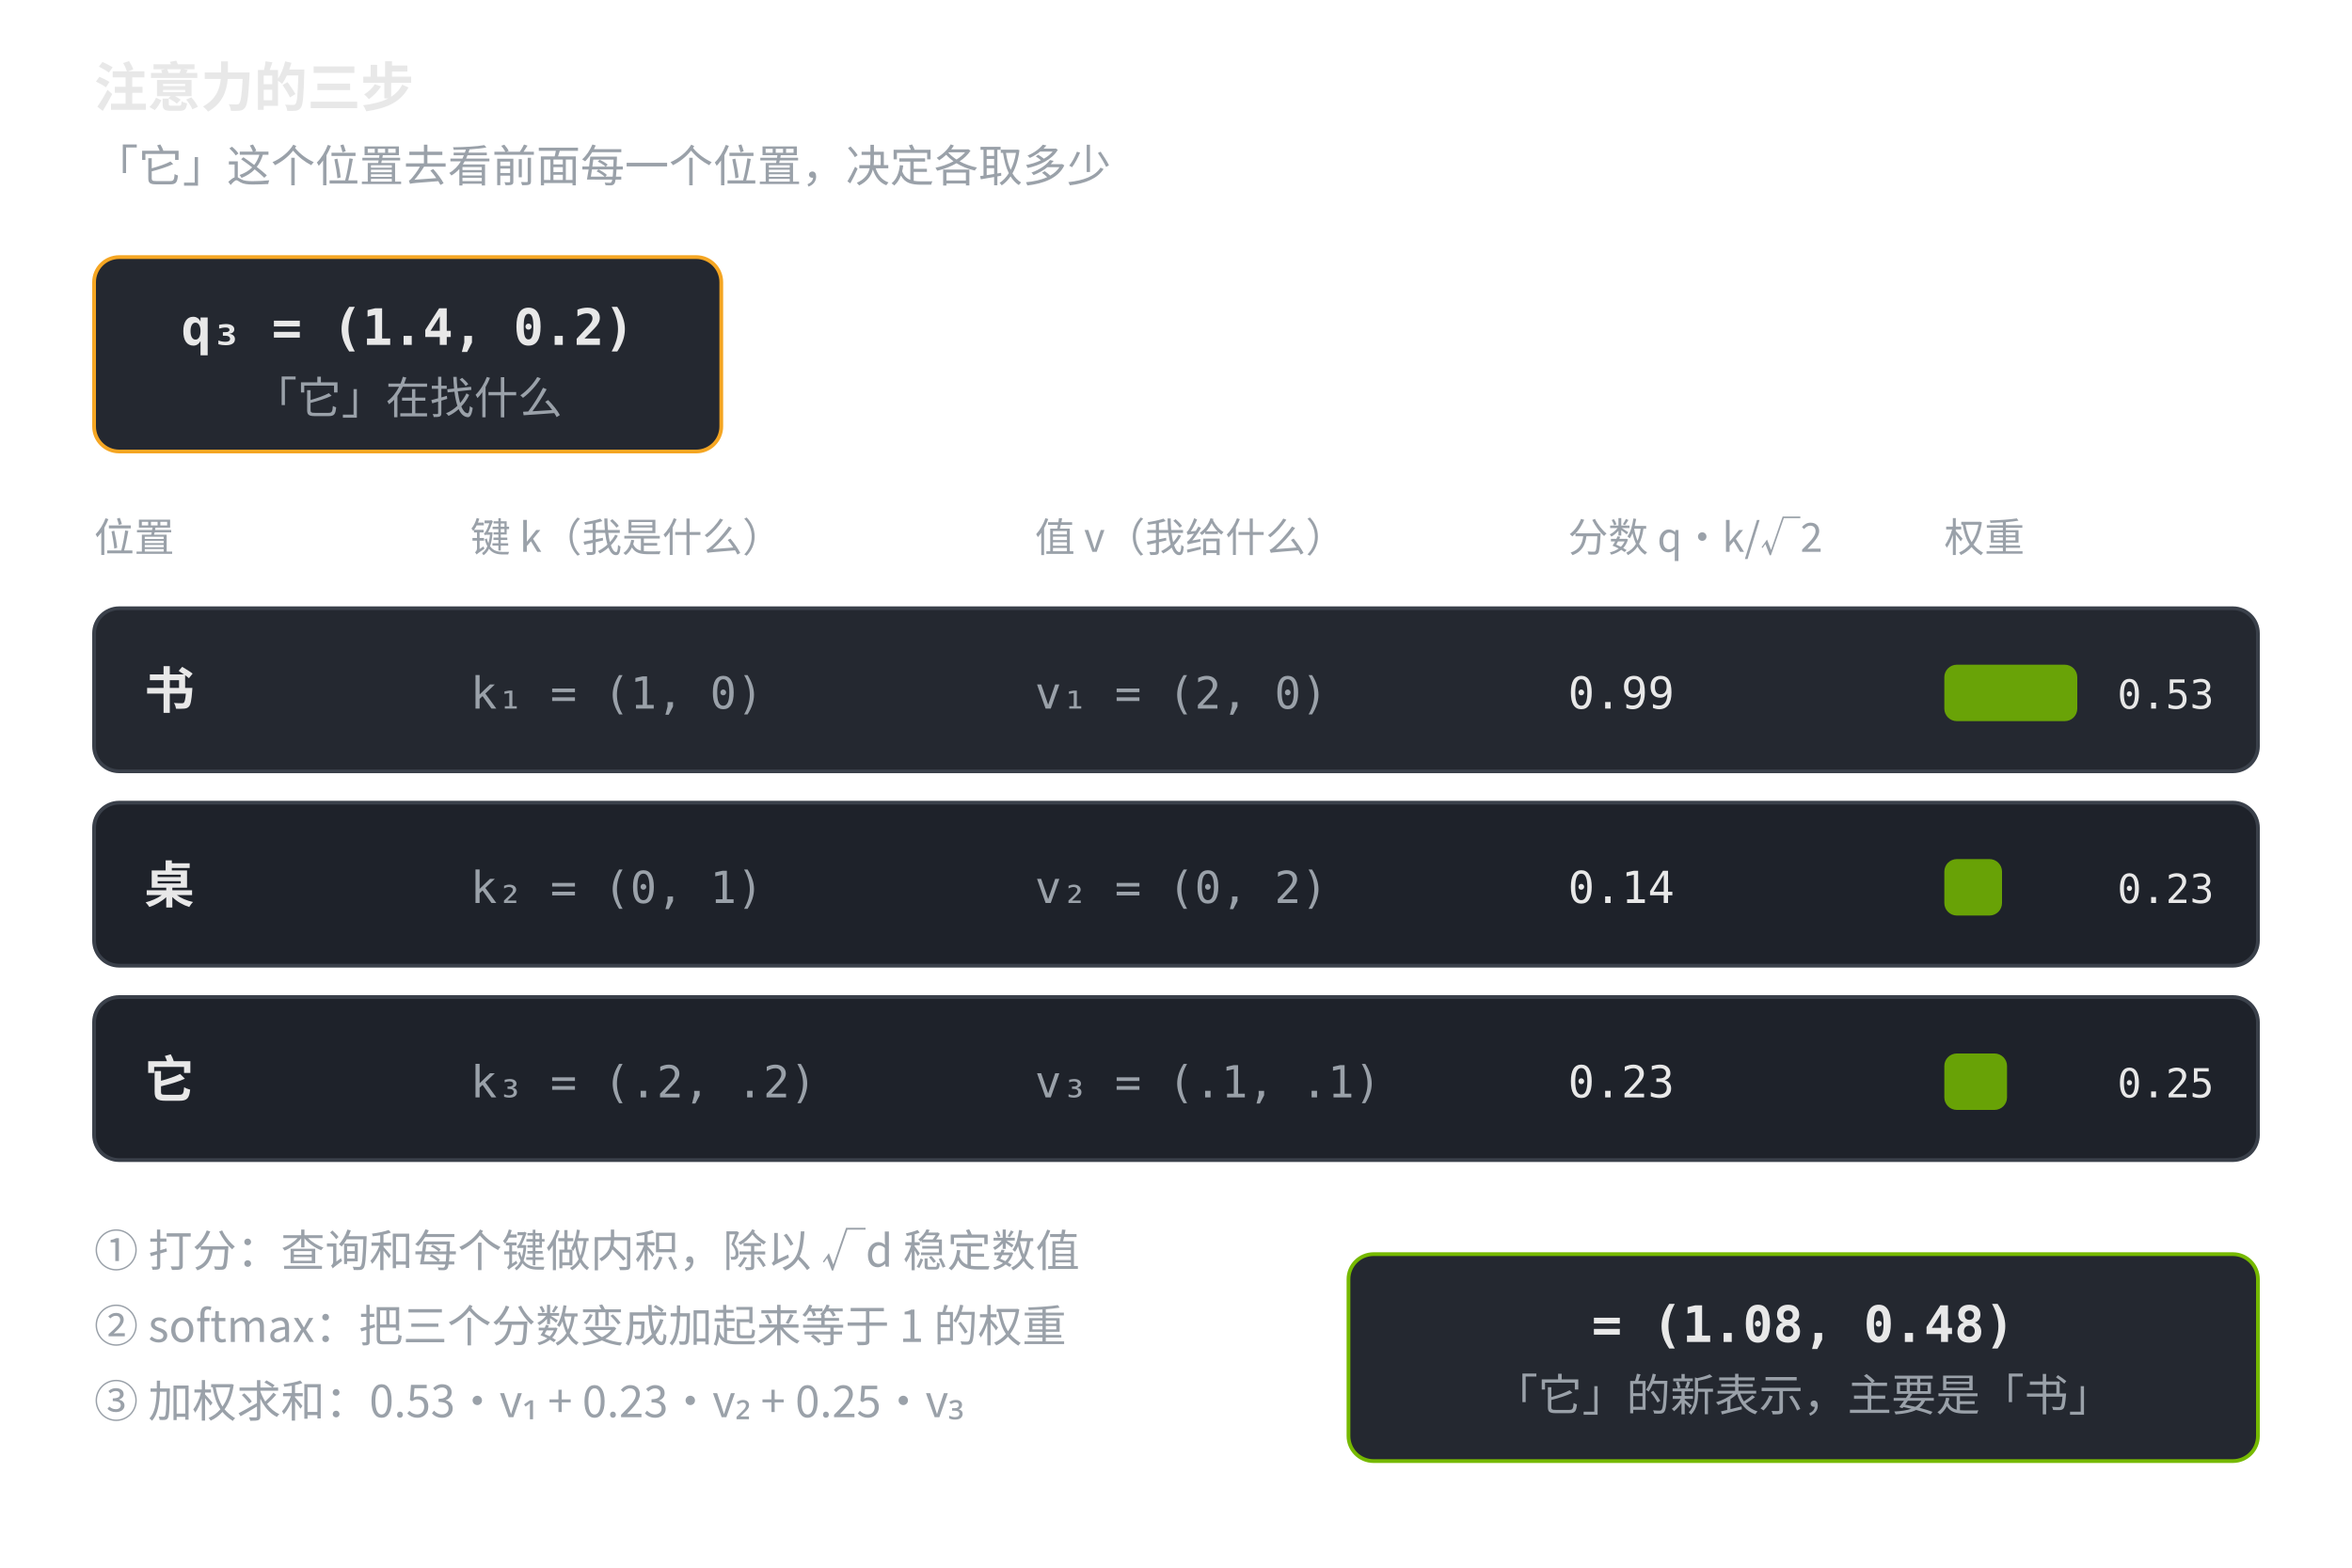
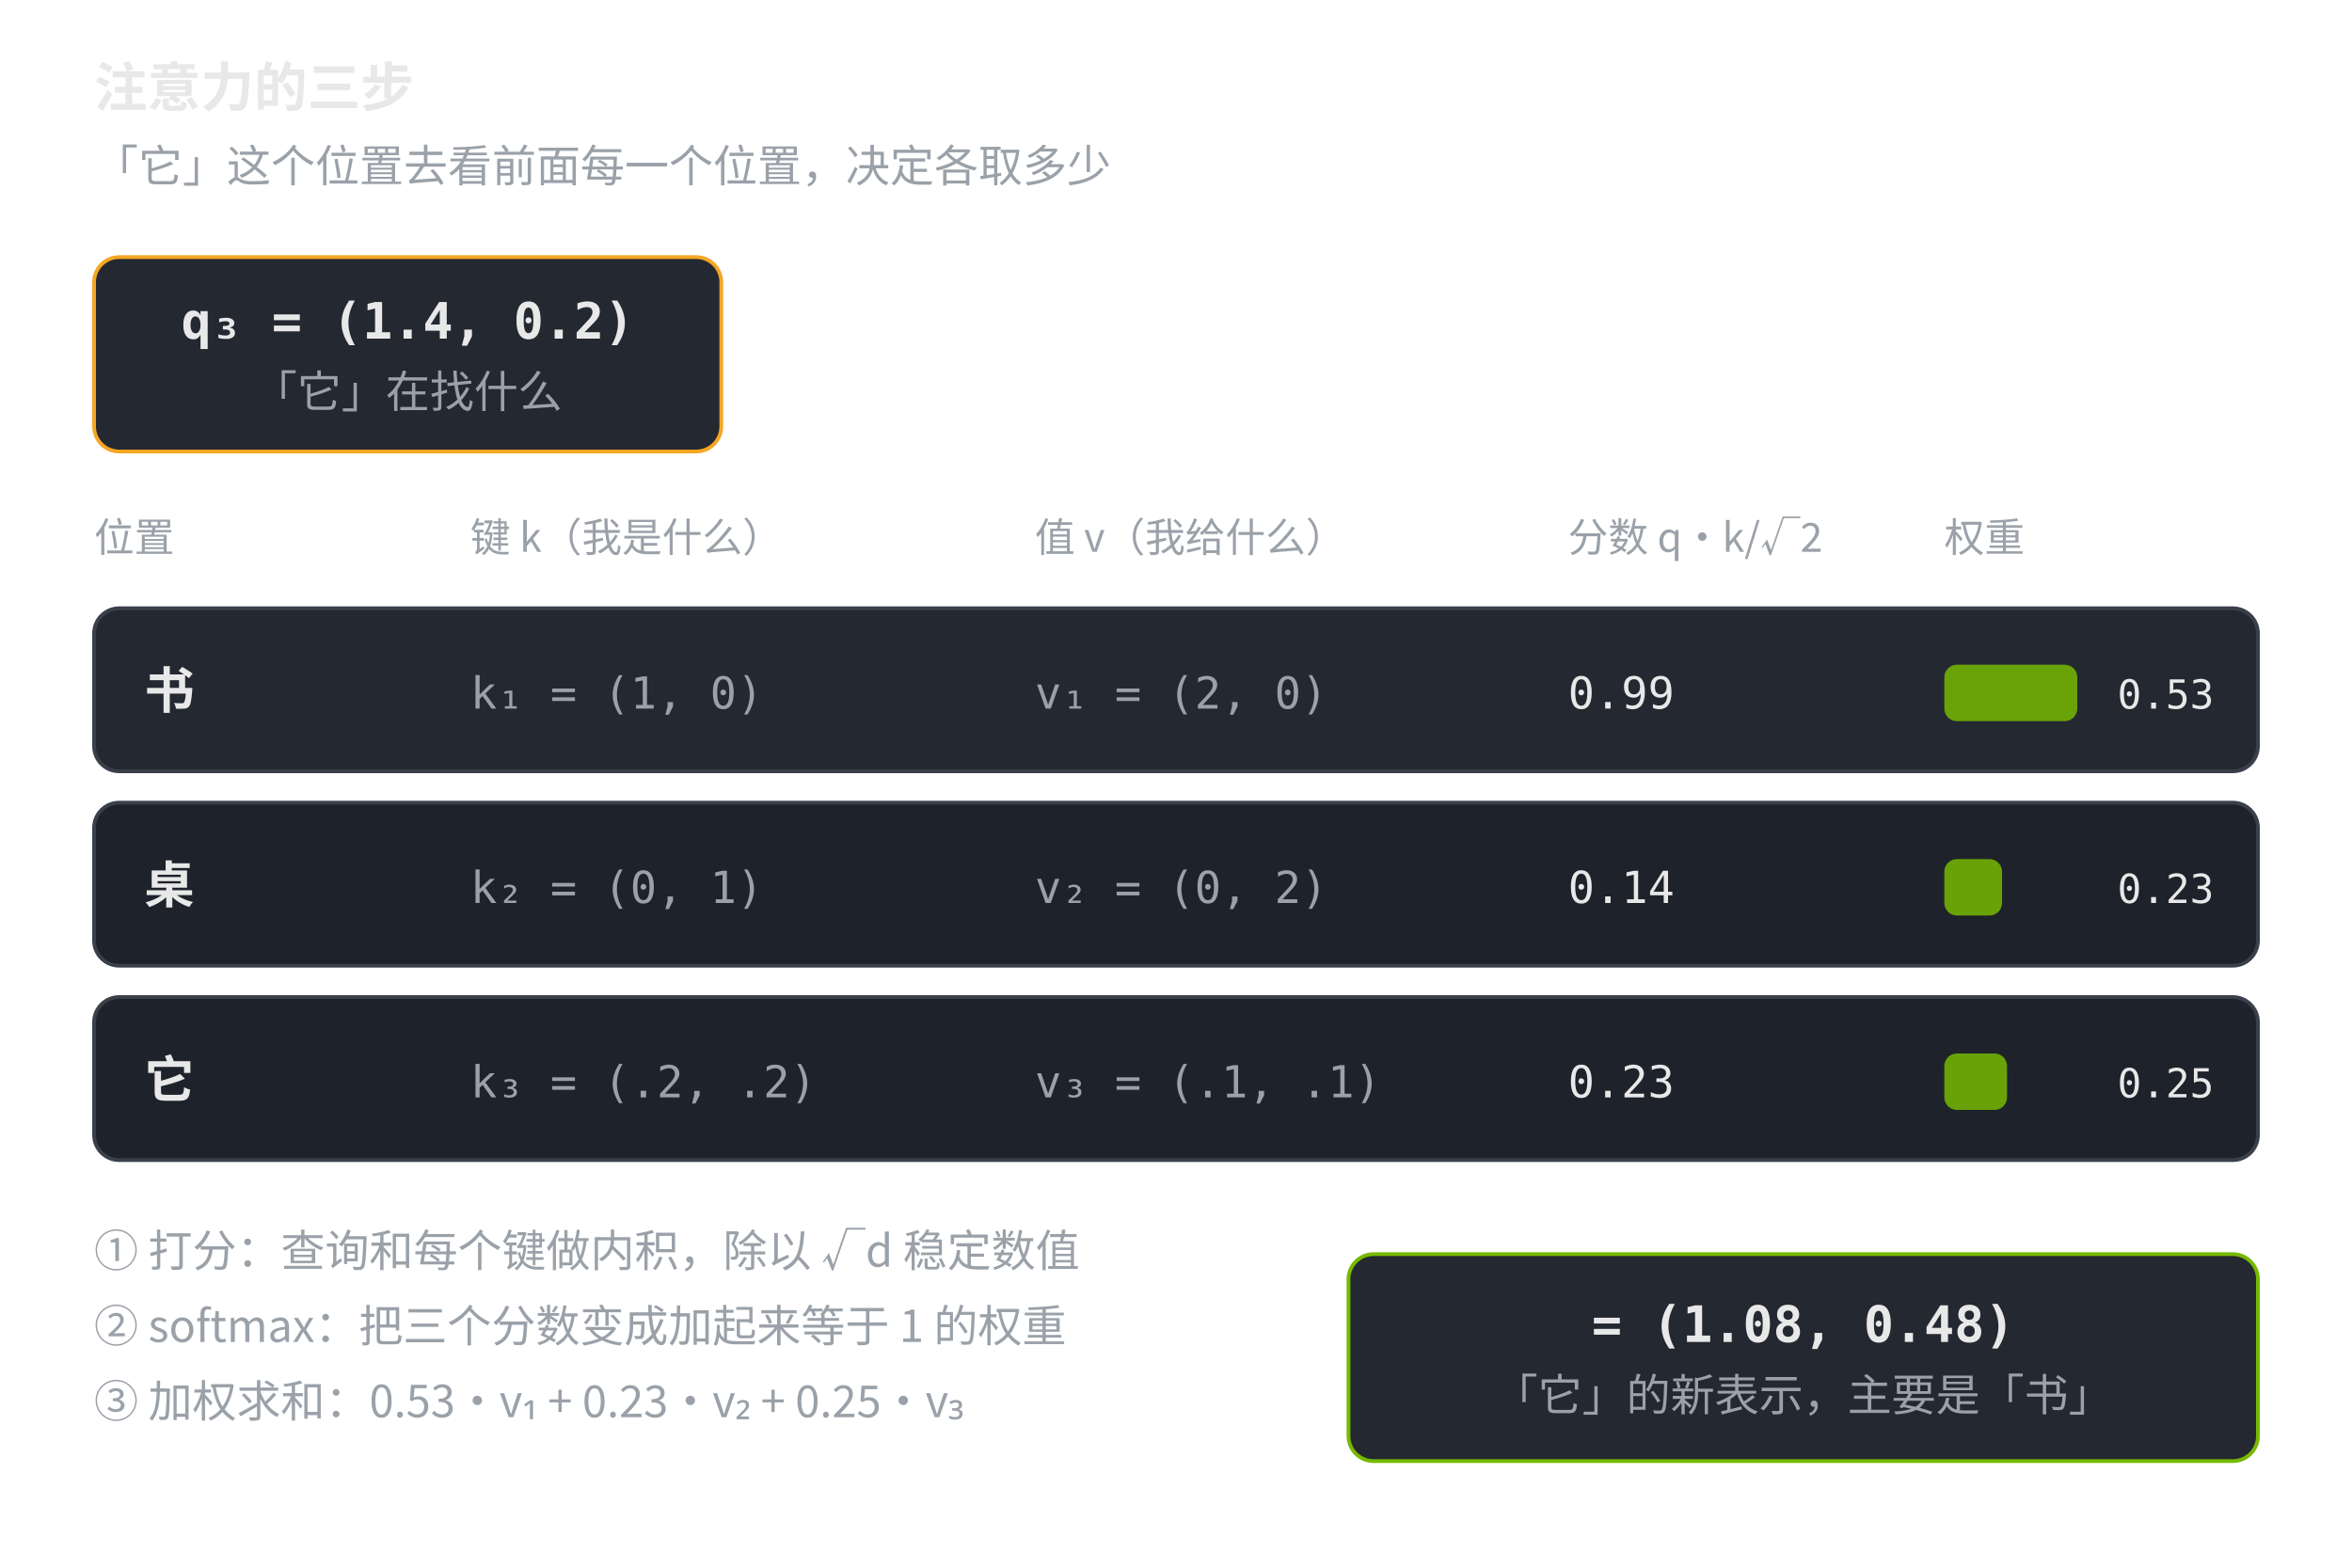
<svg xmlns="http://www.w3.org/2000/svg" viewBox="0 0 750 500" width="750" height="500" role="img" aria-label="注意力三步：查询与每个键内积得到分数，softmax 变成和为一的权重，再按权重把各位置的值加权求和">
  <style>.t2t-m{font-family:"JetBrains Mono Variable","JetBrains Mono","SF Mono",Menlo,Consolas,monospace}.t2t-s{font-family:"Noto Sans CJK SC","Noto Sans SC Variable","Noto Sans SC","Source Han Sans SC","PingFang SC","Microsoft YaHei",system-ui,sans-serif}</style>
  <defs>
    <marker id="qa" markerUnits="userSpaceOnUse" markerWidth="9" markerHeight="9" refX="8" refY="4.5" orient="auto">
      <path d="M0 0.8 8 4.5 0 8.2z" fill="#9AA1A9" />
    </marker>
  </defs>
  <text x="30" y="34" class="t2t-s" font-size="17.0" fill="#E8E8E8" text-anchor="start" font-weight="700">注意力的三步</text>
  <text x="30" y="58" class="t2t-s" font-size="14.1" fill="#9AA1A9" text-anchor="start" font-weight="400">「它」这个位置去看前面每一个位置，决定各取多少</text>
  <rect x="30" y="82" width="200" height="62" rx="8" fill="#242830" stroke="#F5A623" stroke-width="1.2" />
-   <text x="130.0" y="110" class="t2t-m" font-size="16.0" fill="#E8E8E8" text-anchor="middle" font-weight="600">q₃ = (1.4, 0.2)</text>
-   <text x="130.0" y="132" class="t2t-m" font-size="14.1" fill="#9AA1A9" text-anchor="middle" font-weight="400">「它」在找什么</text>
+   <text x="130.0" y="108.0" class="t2t-m" font-size="16.0" fill="#E8E8E8" text-anchor="middle" font-weight="600">q₃ = (1.4, 0.2)</text>
+   <text x="130.0" y="130.0" class="t2t-m" font-size="14.1" fill="#9AA1A9" text-anchor="middle" font-weight="400">「它」在找什么</text>
  <text x="30" y="176" class="t2t-s" font-size="12.8" fill="#9AA1A9" text-anchor="start" font-weight="400">位置</text>
  <text x="150" y="176" class="t2t-s" font-size="12.8" fill="#9AA1A9" text-anchor="start" font-weight="400">键 k（我是什么）</text>
  <text x="330" y="176" class="t2t-s" font-size="12.8" fill="#9AA1A9" text-anchor="start" font-weight="400">值 v（我给什么）</text>
  <text x="500" y="176" class="t2t-s" font-size="12.8" fill="#9AA1A9" text-anchor="start" font-weight="400">分数 q·k/√2</text>
  <text x="620" y="176" class="t2t-s" font-size="12.8" fill="#9AA1A9" text-anchor="start" font-weight="400">权重</text>
  <rect x="30" y="194" width="690" height="52" rx="8" fill="#242830" stroke="#3A404A" stroke-width="1.2" />
  <text x="46" y="226" class="t2t-s" font-size="16.0" fill="#E8E8E8" text-anchor="start" font-weight="700">书</text>
  <text x="150" y="226" class="t2t-m" font-size="14.1" fill="#9AA1A9" text-anchor="start" font-weight="400">k₁ = (1, 0)</text>
  <text x="330" y="226" class="t2t-m" font-size="14.1" fill="#9AA1A9" text-anchor="start" font-weight="400">v₁ = (2, 0)</text>
  <text x="500" y="226" class="t2t-m" font-size="14.1" fill="#E8E8E8" text-anchor="start" font-weight="400">0.99</text>
  <rect x="620" y="212" width="42.4" height="18" rx="4" fill="#76B900" fill-opacity=".85" />
  <text x="706" y="226" class="t2t-m" font-size="12.8" fill="#E8E8E8" text-anchor="end" font-weight="400">0.53</text>
  <rect x="30" y="256" width="690" height="52" rx="8" fill="#1E222A" stroke="#3A404A" stroke-width="1.2" />
  <text x="46" y="288" class="t2t-s" font-size="16.0" fill="#E8E8E8" text-anchor="start" font-weight="700">桌</text>
  <text x="150" y="288" class="t2t-m" font-size="14.1" fill="#9AA1A9" text-anchor="start" font-weight="400">k₂ = (0, 1)</text>
  <text x="330" y="288" class="t2t-m" font-size="14.1" fill="#9AA1A9" text-anchor="start" font-weight="400">v₂ = (0, 2)</text>
  <text x="500" y="288" class="t2t-m" font-size="14.1" fill="#E8E8E8" text-anchor="start" font-weight="400">0.14</text>
  <rect x="620" y="274" width="18.4" height="18" rx="4" fill="#76B900" fill-opacity=".85" />
  <text x="706" y="288" class="t2t-m" font-size="12.8" fill="#E8E8E8" text-anchor="end" font-weight="400">0.23</text>
  <rect x="30" y="318" width="690" height="52" rx="8" fill="#1E222A" stroke="#3A404A" stroke-width="1.2" />
  <text x="46" y="350" class="t2t-s" font-size="16.0" fill="#E8E8E8" text-anchor="start" font-weight="700">它</text>
  <text x="150" y="350" class="t2t-m" font-size="14.1" fill="#9AA1A9" text-anchor="start" font-weight="400">k₃ = (.2, .2)</text>
  <text x="330" y="350" class="t2t-m" font-size="14.1" fill="#9AA1A9" text-anchor="start" font-weight="400">v₃ = (.1, .1)</text>
  <text x="500" y="350" class="t2t-m" font-size="14.1" fill="#E8E8E8" text-anchor="start" font-weight="400">0.23</text>
  <rect x="620" y="336" width="20.0" height="18" rx="4" fill="#76B900" fill-opacity=".85" />
  <text x="706" y="350" class="t2t-m" font-size="12.8" fill="#E8E8E8" text-anchor="end" font-weight="400">0.25</text>
  <text x="30" y="404" class="t2t-s" font-size="14.1" fill="#9AA1A9" text-anchor="start" font-weight="400">① 打分：查询和每个键做内积，除以 √d 稳定数值</text>
  <text x="30" y="428" class="t2t-s" font-size="14.1" fill="#9AA1A9" text-anchor="start" font-weight="400">② softmax：把三个分数变成加起来等于 1 的权重</text>
  <text x="30" y="452" class="t2t-s" font-size="14.1" fill="#9AA1A9" text-anchor="start" font-weight="400">③ 加权求和：0.53·v₁ + 0.23·v₂ + 0.25·v₃</text>
  <rect x="430" y="400" width="290" height="66" rx="8" fill="#242830" stroke="#76B900" stroke-width="1.2" />
-   <text x="575.0" y="428" class="t2t-m" font-size="16.0" fill="#E8E8E8" text-anchor="middle" font-weight="600">= (1.08, 0.48)</text>
-   <text x="575.0" y="450" class="t2t-m" font-size="14.1" fill="#9AA1A9" text-anchor="middle" font-weight="400">「它」的新表示，主要是「书」</text>
+   <text x="575.0" y="428.0" class="t2t-m" font-size="16.0" fill="#E8E8E8" text-anchor="middle" font-weight="600">= (1.08, 0.48)</text>
+   <text x="575.0" y="450.0" class="t2t-m" font-size="14.1" fill="#9AA1A9" text-anchor="middle" font-weight="400">「它」的新表示，主要是「书」</text>
</svg>
